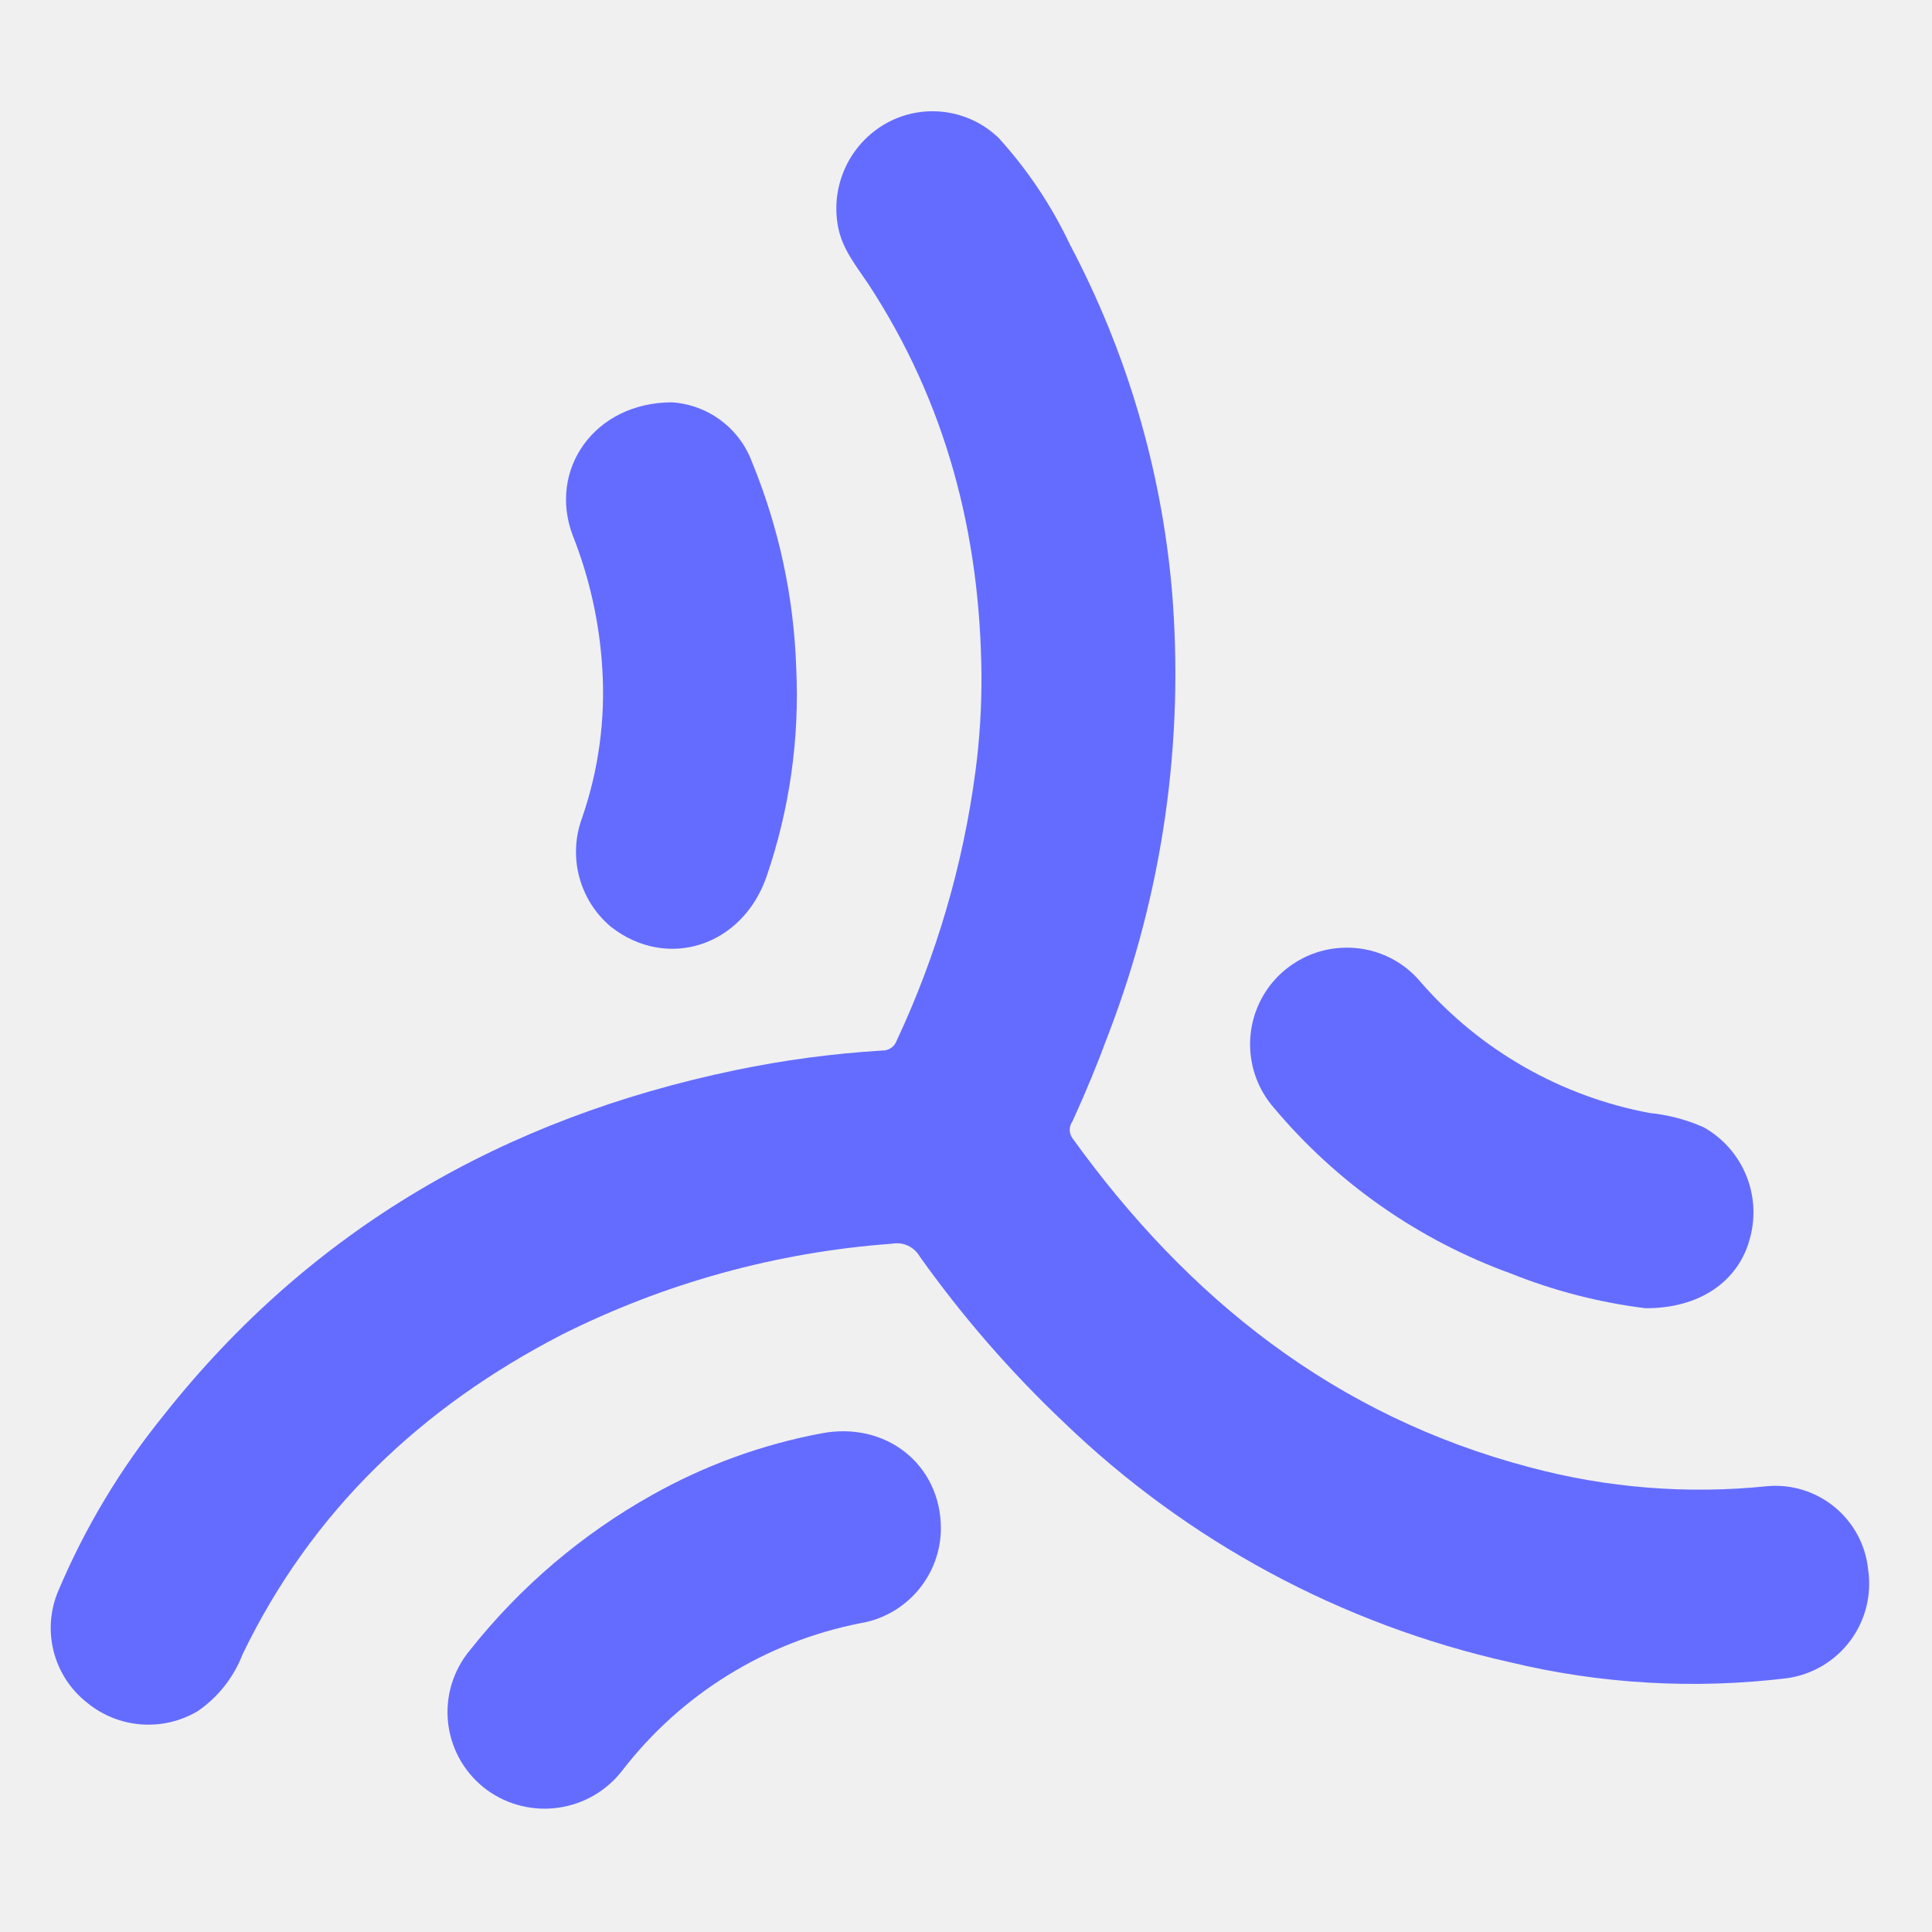
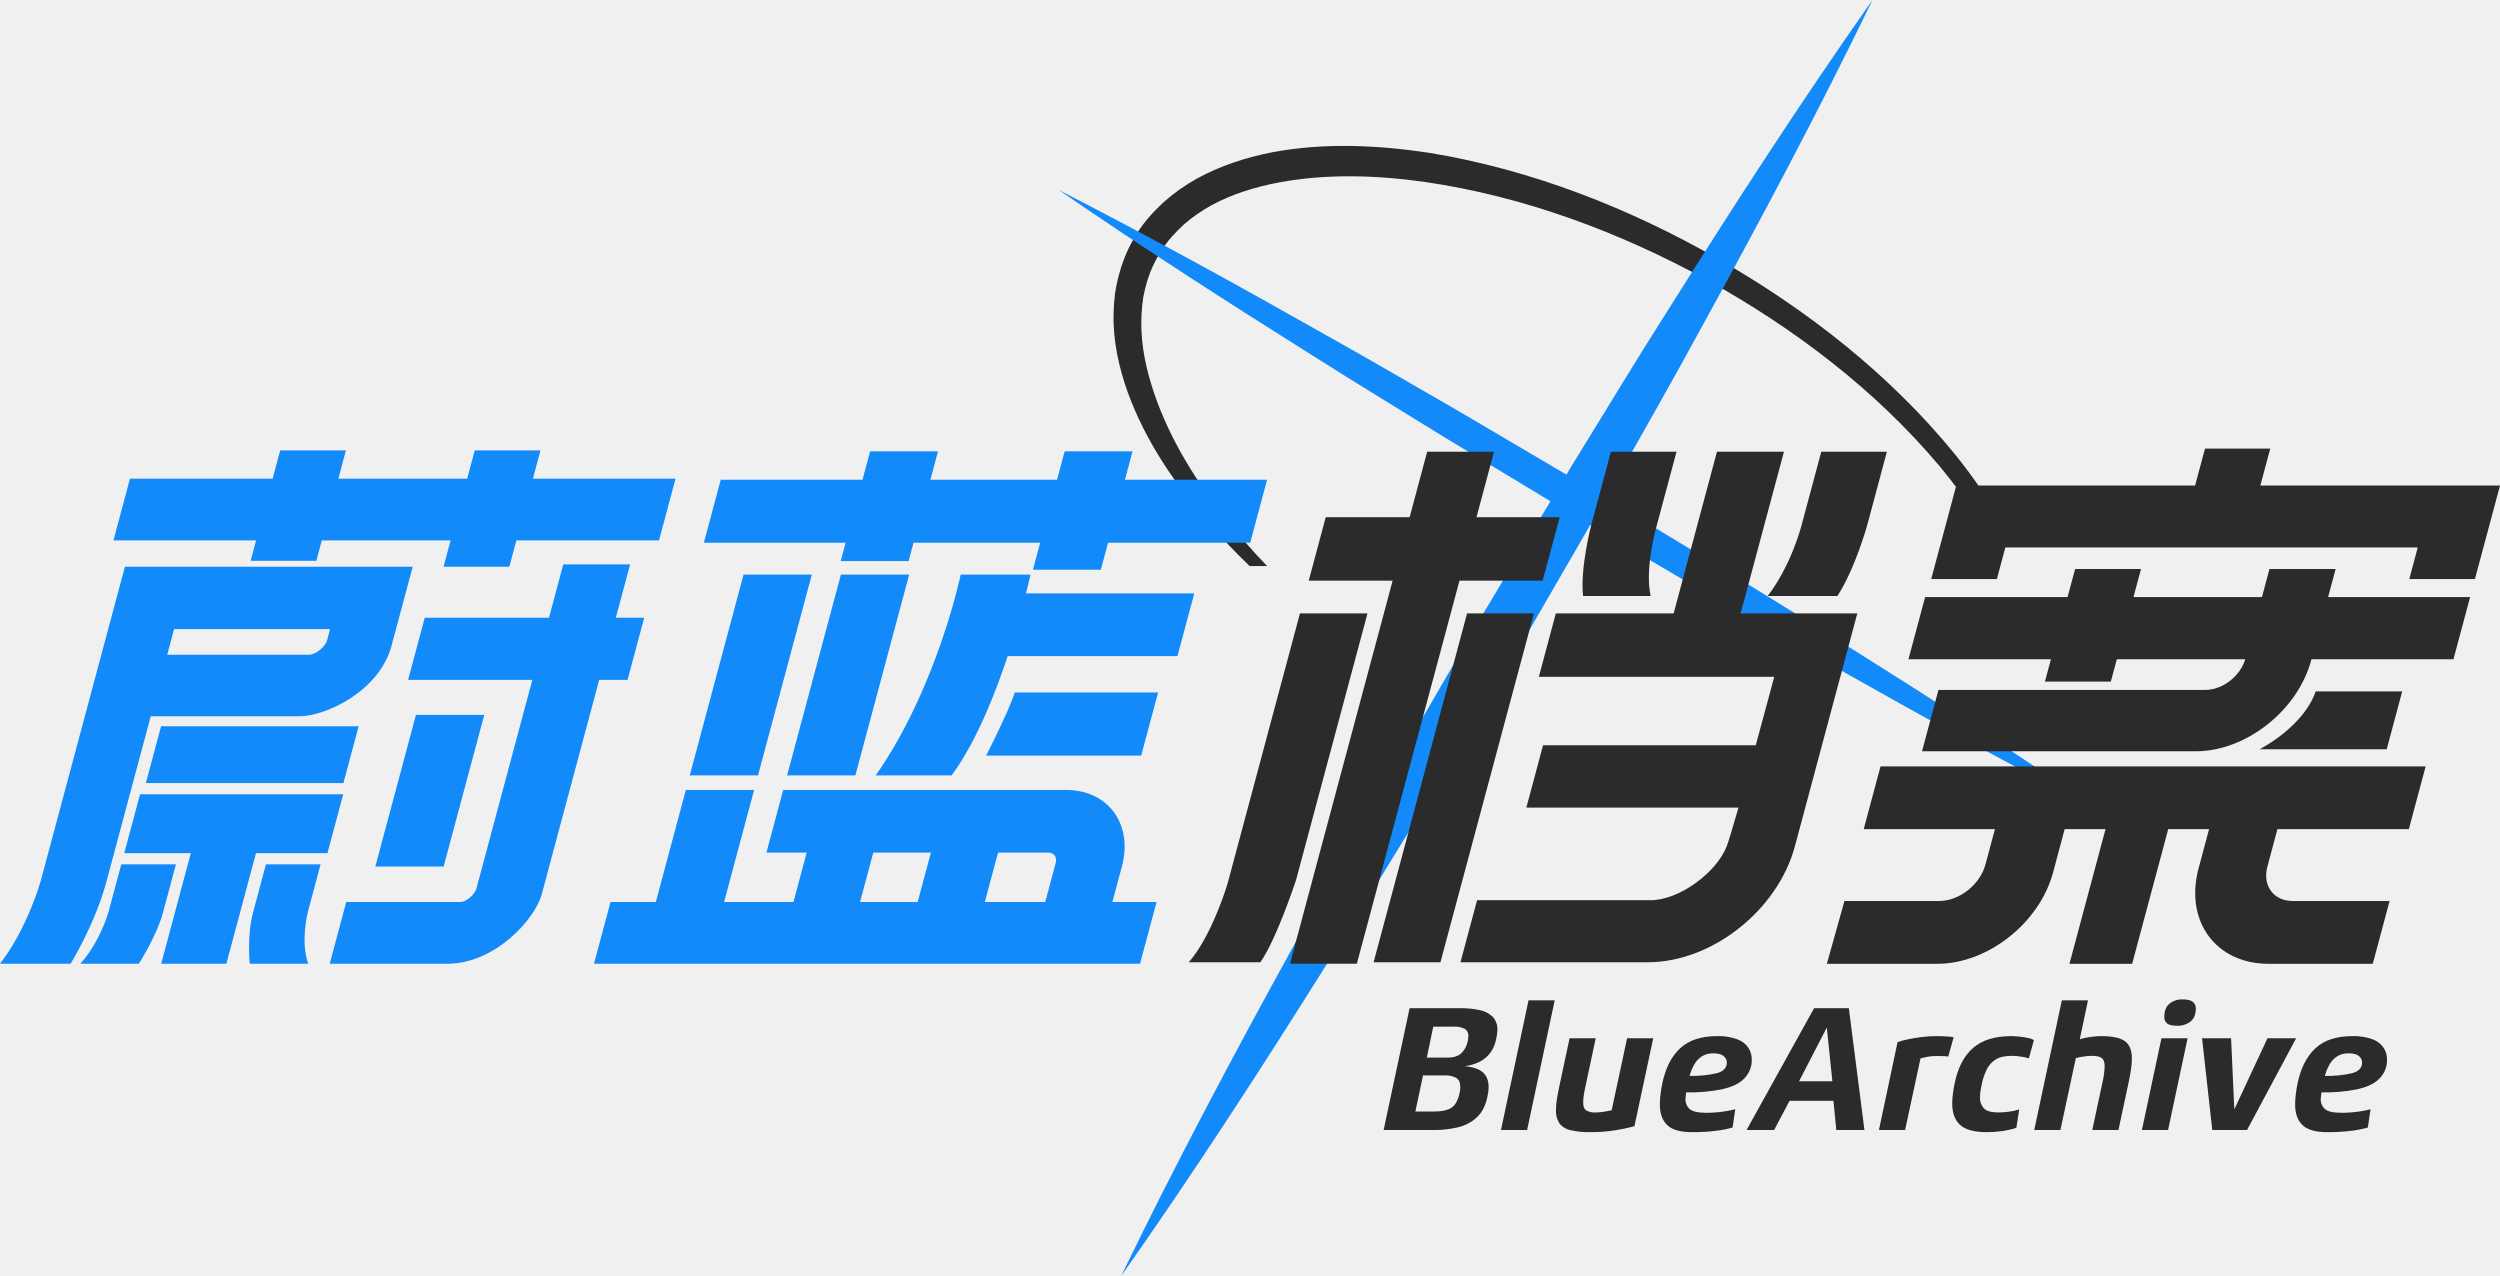
- <svg xmlns="http://www.w3.org/2000/svg" viewBox="0 0 160 160">
-   <path d="M81.28 55.9c-.1-11.67-2.93-22.55-9.37-32.38-1-1.5-2.14-2.86-2.5-4.71a8.1 8.1 0 014-8.61 7.89 7.89 0 019.3 1.23 35.999 35.999 0 015.9 8.83 75.18 75.18 0 018.44 28.58 83.211 83.211 0 01-5.23 36.74 102.983 102.983 0 01-3 7.28 1.2 1.2 0 000 1.41c9.58 13.3 21.76 23 37.85 27.24a54.37 54.37 0 0019.68 1.57 7.72 7.72 0 018.36 6.9 7.903 7.903 0 01-6.7 9 64.744 64.744 0 01-23-1.33 77.68 77.68 0 01-36.93-19.88 93.628 93.628 0 01-11.91-13.71 2.18 2.18 0 00-2.3-1.06 72.744 72.744 0 00-27.38 7.55c-11.6 6-20.67 14.58-26.4 26.45a10.134 10.134 0 01-3.7 4.7 8 8 0 01-9.19-.7 7.86 7.86 0 01-2.36-9.28 60.324 60.324 0 018.72-14.52c12.2-15.43 28.21-24.59 47.32-28.57A85.085 85.085 0 0173.07 87c.524.015 1-.307 1.18-.8a76.06 76.06 0 006.53-22.3c.351-2.652.518-5.325.5-8z" fill="#646cff" />
-   <path d="M136.26 108.34a44.742 44.742 0 01-11.13-2.87 46.108 46.108 0 01-19.66-13.76 8 8 0 015.72-13.22 7.93 7.93 0 016.54 2.93 33.27 33.27 0 0018.87 10.75c1.546.155 3.058.553 4.48 1.18a8.08 8.08 0 013.84 9.21c-.92 3.52-4.13 5.81-8.66 5.78zm-80.6-75.02a7.61 7.61 0 016.64 5 49.139 49.139 0 013.64 17 46.33 46.33 0 01-2.46 17.28c-2 5.77-8.24 7.79-12.89 4.15a8.1 8.1 0 01-2.39-9 31.679 31.679 0 001.68-12.36 35.77 35.77 0 00-2.43-11c-2.1-5.45 1.75-11.07 8.21-11.07zm22.26 93.25a8 8 0 01-6.68 7.86 32.88 32.88 0 00-19.7 12.19 8.13 8.13 0 01-11.21 1.62 8 8 0 01-1.41-11.58A51.043 51.043 0 0154 123.81a45.842 45.842 0 0114-5.1c5.35-1.04 9.91 2.56 9.92 7.86z" fill="#646cff" />
+ <svg xmlns="http://www.w3.org/2000/svg" viewBox="0 0 1297.872 662.391">
+   <defs>
+     <style>.a{fill:#fff;}.a,.b,.d{fill-rule:evenodd;}.b,.e{fill:#2b2b2b;}.c{mask:url(#a);}.d,.f{fill:#128afa;}</style>
+     <mask id="a" x="582.08" y="0" width="390.014" height="662.391" maskUnits="userSpaceOnUse">
+       <polygon class="a" points="582.085 0 972.094 0 972.094 662.391 582.085 662.391 582.085 0" />
+     </mask>
+   </defs>
+   <path class="b" d="M657.806,293.862a350.782,350.782,0,0,1-23.712-27.339c-15.754-20.452-29.099-42.971-36.403-66.989-3.709-11.935-5.735-24.288-5.066-36.277a82.698,82.698,0,0,1,.894-8.897,72.17,72.17,0,0,1,2.109-8.579,59.843,59.843,0,0,1,7.428-15.794c3.003-5.01,7.111-9.27,11.38-13.298a82.975,82.975,0,0,1,14.645-10.214c10.641-5.734,22.585-9.442,34.855-11.75,24.648-4.612,50.591-3.841,75.988-.231,50.981,7.434,100.471,25.803,145.98,50.695,45.385,25.105,87.498,57.019,120.82,96.562a275.602,275.602,0,0,1,17.998,24.107h11.347a277.528,277.528,0,0,0-21.511-30.452c-33.795-41.317-76.42-74.562-122.534-100.978-46.179-26.358-96.578-46.265-149.8-55.06-26.597-4.006-54.054-5.41-81.3-.416-13.544,2.66-27.036,6.892-39.52,13.74a98.573,98.573,0,0,0-17.504,12.436c-5.234,4.961-10.243,10.338-13.988,16.605a74.775,74.775,0,0,0-8.716,19.859,87.008,87.008,0,0,0-2.288,10.535,97.636,97.636,0,0,0-.796,10.636c-.344,14.212,2.758,27.947,7.31,40.801,9.377,25.752,24.862,48.117,42.221,68.186q10.08,11.555,21.128,22.116" />
+   <g class="c">
+     <path class="d" d="M972.094,0c-28.017,57.84-58.172,114.417-89.082,170.556-15.252,28.187-31.28,55.916-46.946,83.861l-48.154,83.154-49.32,82.461c-16.853,27.246-33.297,54.734-50.556,81.739C653.952,556.038,619.095,609.844,582.08,662.391c27.991-57.856,58.136-114.442,89.051-170.577,15.239-28.194,31.301-55.908,46.946-83.861l48.182-83.134,49.348-82.448c16.84-27.251,33.31-54.721,50.556-81.736C900.265,106.38,935.112,52.56,972.094,0" />
+   </g>
+   <path class="d" d="M1091.834,421.916c-46.908-24.047-92.988-49.472-138.78-75.382-22.973-12.827-45.651-26.152-68.465-39.245L816.592,267.27,749.039,226.493c-22.359-13.86-44.873-27.452-67.078-41.573C637.392,156.954,593.118,128.495,549.674,98.641c46.915,24.029,93.001,49.449,138.793,75.367,22.978,12.819,45.643,26.165,68.465,39.245l67.99,40.039L892.462,294.087c22.364,13.852,44.87,27.465,67.072,41.576,44.569,27.968,88.846,56.422,132.3,86.253" />
+   <path class="e" d="M1239.218,549.905q0,.652-.047,1.628a7.293,7.293,0,0,1-.232,1.627,13.769,13.769,0,0,1-4.464,7.533q-3.535,3.163-10.602,4.79a86.37,86.37,0,0,1-18.693,1.627q-.094.838-.232,1.813a12.396,12.396,0,0,0-.14,1.721,6.533,6.533,0,0,0,2.186,5.115q2.184,1.953,8.695,1.953,2.791,0,5.72-.279,2.93-.278,5.44-.744,2.511-.464,3.813-.837l-1.396,9.486a50.365,50.365,0,0,1-7.951,1.627,93.409,93.409,0,0,1-13.159.791q-9.022,0-12.834-3.674-3.814-3.672-3.813-10.741a44.773,44.773,0,0,1,.372-5.44q.371-3.022.93-5.627,2.511-11.81,9.254-18.088,6.741-6.278,19.111-6.278a27.837,27.837,0,0,1,10.648,1.675,11.883,11.883,0,0,1,5.673,4.417A10.926,10.926,0,0,1,1239.218,549.905Zm-12.927,1.675a4.321,4.321,0,0,0-1.628-3.302q-1.627-1.441-5.44-1.441a10.646,10.646,0,0,0-5.998,1.627,12.078,12.078,0,0,0-3.953,4.325,26.092,26.092,0,0,0-2.324,5.766,56.918,56.918,0,0,0,14.089-1.395Q1226.289,555.765,1226.291,551.58Z" />
+   <path class="e" d="M1177.143,539.024h14.88l-25.482,47.616h-18.042l-5.301-47.616h15.066l1.674,36.921Z" />
+   <path class="e" d="M1122.109,539.024h13.578l-10.137,47.616h-13.578ZM1139.965,523.587q0,4.463-2.697,6.695a10.727,10.727,0,0,1-7.068,2.232q-3.627,0-5.114-1.162a4.151,4.151,0,0,1-1.488-3.488q0-4.463,2.604-6.742a10.217,10.217,0,0,1,6.976-2.278q3.627,0,5.208,1.256A4.205,4.205,0,0,1,1139.965,523.587Z" />
+   <path class="e" d="M1106.765,549.533a39.449,39.449,0,0,1-.465,5.674q-.466,3.163-1.302,7.067l-5.208,24.366H1086.212l5.208-24.366a42.879,42.879,0,0,0,1.209-8.648q0-3.255-1.534-4.371-1.535-1.116-5.068-1.116a30.156,30.156,0,0,0-4.743.418,22.765,22.765,0,0,0-3.627.791l-7.998,37.293h-13.578l14.322-67.332h13.577l-4.277,20.274a14.038,14.038,0,0,1,2.65-.744q1.813-.371,4.092-.651a35.724,35.724,0,0,1,4.324-.279q8.834,0,12.416,2.651Q1106.763,543.21,1106.765,549.533Z" />
+   <path class="e" d="M1055.896,539.955l-2.604,9.485a23.669,23.669,0,0,0-3.952-.884,32.079,32.079,0,0,0-4.976-.418q-5.301,0-8.37,1.953a12.324,12.324,0,0,0-4.604,5.161,35.957,35.957,0,0,0-2.464,7.021q-.374,1.768-.698,3.767a22.451,22.451,0,0,0-.325,3.581,8.099,8.099,0,0,0,1.999,5.766q2,2.14,7.673,2.139a39.322,39.322,0,0,0,5.812-.465,25.627,25.627,0,0,0,4.883-1.116l-1.488,9.579a44.608,44.608,0,0,1-7.766,1.721,58.67,58.67,0,0,1-7.486.512q-9.858,0-13.95-3.767-4.093-3.766-4.092-11.113a39.839,39.839,0,0,1,.372-5.162q.371-2.836.93-5.44,2.511-12.182,9.579-18.274,7.066-6.089,19.623-6.092a41.921,41.921,0,0,1,4.696.279,39.607,39.607,0,0,1,4.464.744A7.934,7.934,0,0,1,1055.896,539.955Z" />
+   <path class="e" d="M1014.232,538.467l-2.79,10.044a13.875,13.875,0,0,0-2.604-.232q-1.862-.045-3.72-.047a23.734,23.734,0,0,0-4.836.465q-2.232.467-3.255.744l-7.998,37.2H975.45l9.672-45.663a52.829,52.829,0,0,1,5.115-1.349q3.16-.697,7.021-1.209a59.228,59.228,0,0,1,7.766-.512q3.347,0,5.905.187A25.443,25.443,0,0,1,1014.232,538.467Z" />
+   <path class="e" d="M959.828,523.4l8.091,63.24H953.318l-1.487-15.159H929.045l-7.998,15.159H906.725l35.062-63.24Zm-25.855,37.944h17.298l-2.883-27.9Z" />
+   <path class="e" d="M909.422,549.905q0,.652-.047,1.628a7.293,7.293,0,0,1-.232,1.627,13.769,13.769,0,0,1-4.464,7.533q-3.535,3.163-10.602,4.79a86.37,86.37,0,0,1-18.693,1.627q-.094.838-.232,1.813a12.396,12.396,0,0,0-.14,1.721,6.533,6.533,0,0,0,2.186,5.115q2.184,1.953,8.695,1.953,2.791,0,5.72-.279,2.93-.278,5.44-.744,2.511-.464,3.813-.837l-1.396,9.486a50.365,50.365,0,0,1-7.951,1.627,93.409,93.409,0,0,1-13.159.791q-9.022,0-12.834-3.674-3.814-3.672-3.813-10.741a44.773,44.773,0,0,1,.372-5.44q.371-3.022.93-5.627,2.511-11.81,9.254-18.088,6.741-6.278,19.111-6.278a27.837,27.837,0,0,1,10.648,1.675,11.883,11.883,0,0,1,5.673,4.417A10.926,10.926,0,0,1,909.422,549.905Zm-12.927,1.675a4.321,4.321,0,0,0-1.628-3.302q-1.627-1.441-5.44-1.441a10.646,10.646,0,0,0-5.998,1.627,12.078,12.078,0,0,0-3.953,4.325,26.092,26.092,0,0,0-2.324,5.766,56.918,56.918,0,0,0,14.089-1.395Q896.493,555.765,896.495,551.58Z" />
+   <path class="e" d="M844.695,539.024h13.578l-9.766,45.663a88.481,88.481,0,0,1-9.997,2.093,80.207,80.207,0,0,1-12.694.977,42.366,42.366,0,0,1-10.648-1.069,9.477,9.477,0,0,1-5.673-3.627,12.056,12.056,0,0,1-1.721-6.836,35.808,35.808,0,0,1,.512-5.673q.51-3.161,1.348-7.161l5.208-24.366H828.42l-5.208,24.366q-.652,2.884-.977,5.115a26.916,26.916,0,0,0-.325,3.812q0,3.069,1.534,4.139a8.906,8.906,0,0,0,4.976,1.069,25.938,25.938,0,0,0,4.278-.372q2.232-.371,3.999-.744Z" />
+   <path class="e" d="M793.546,519.309h13.577l-14.321,67.332H779.224Z" />
+   <path class="e" d="M777.363,534.747a14.359,14.359,0,0,1-.186,2.139q-.188,1.21-.372,2.231-2.42,12.464-16.461,14.415,6.23.467,9.347,3.069,3.114,2.604,3.115,7.812a18.291,18.291,0,0,1-.186,2.464q-.188,1.349-.466,2.65-1.488,6.976-5.626,10.695a22.025,22.025,0,0,1-9.858,5.068,51.892,51.892,0,0,1-11.95,1.349H718.309l13.485-63.24h26.318a45.751,45.751,0,0,1,9.998.977,13.587,13.587,0,0,1,6.789,3.441A9.374,9.374,0,0,1,777.363,534.747Zm-19.251,29.573q0-3.533-2.231-4.789a11.908,11.908,0,0,0-5.859-1.256H738.769l-3.999,18.786h9.672q5.766,0,8.835-1.813,3.069-1.813,4.371-7.394A16.304,16.304,0,0,0,758.112,564.32Zm4.186-26.412a4.058,4.058,0,0,0-1.906-3.812,12.318,12.318,0,0,0-5.999-1.116H744.069l-3.348,16.089h10.695q4.928,0,7.347-2.418a11.566,11.566,0,0,0,3.162-5.858,12.815,12.815,0,0,0,.279-1.488A11.557,11.557,0,0,0,762.298,537.908Z" />
+   <path class="e" d="M976.266,397.885l-8.722,32.551h68.119l-4.925,18.379c-2.801,10.453-13.545,18.926-23.998,18.926H957.548l-9.141,32.619h57.357c26.162,0,53.054-21.209,60.064-47.371l6.043-22.554h21.213l-18.736,69.925h32.551l18.736-69.925h21.213l-5.449,20.336c-7.338,27.387,8.914,49.589,36.302,49.589h54.114l8.74-32.619h-50.401c-9.844,0-15.686-7.98-13.048-17.825l5.22-19.481h68.226l8.722-32.551Z" />
+   <path class="e" d="M1202.189,358.933c-4.255,12.577-17.307,23.737-29.197,30.059h66.057l8.054-30.059Z" />
+   <path class="e" d="M1178.195,295.401l-12.402,46.284c-2.44,9.106-11.8,16.488-20.906,16.488h-138.537l-8.536,31.857h142.089c26.112,0,52.953-21.168,59.949-47.281l12.687-47.349Z" />
+   <polygon class="e" points="999.422 309.971 990.766 342.274 1064.728 342.274 1061.625 353.852 1095.84 353.852 1098.943 342.274 1273.697 342.274 1282.353 309.971 1107.598 309.971 1111.502 295.401 1077.287 295.401 1073.383 309.971 999.422 309.971" />
+   <polygon class="e" points="1144.722 232.879 1139.584 252.052 1015.596 252.052 1002.581 300.625 1036.667 300.625 1041.062 284.221 1255.166 284.221 1250.771 300.625 1284.857 300.625 1297.872 252.052 1173.457 252.052 1178.595 232.879 1144.722 232.879" />
+   <polygon class="e" points="801.074 386.908 792.4 419.28 910.715 419.28 919.389 386.908 801.074 386.908" />
+   <path class="e" d="M979.573,234.512l-10.241,38.218s-6.152,22.328-15.44,36.667H917.713C930.397,292.821,935.475,271.954,935.475,271.954l10.032-37.442Z" />
+   <path class="e" d="M836.293,234.512,826.052,272.73s-5.813,22.328-4.209,36.667h35.084c-3.307-14.952,3.398-37.444,3.398-37.444l10.032-37.442Z" />
+   <path class="e" d="M891.36,234.512l-22.487,83.923H807.713L798.892,351.355H921.088s-20.474,76.954-24.669,87.986C891.389,452.568,872.094,467.354,856.784,467.354H766.826l-8.629,32.204H855.436c33.273,0,67.474-26.973,76.389-60.246l32.389-120.877H903.647l22.487-83.923Z" />
+   <polygon class="e" points="761.632 318.434 713.1 499.558 747.802 499.558 796.334 318.434 761.632 318.434" />
+   <path class="e" d="M674.877,318.434l-37.573,140.225S629.365,485.64,617.137,499.558h37.152c8.351-11.676,18.545-42.669,18.545-42.669L709.933,318.434Z" />
+   <polygon class="e" points="740.918 234.512 669.691 500.336 704.393 500.336 775.62 234.512 740.918 234.512" />
+   <polygon class="e" points="688.255 268.506 679.431 301.437 800.888 301.437 809.712 268.506 688.255 268.506" />
+   <polygon class="f" points="485.772 433.331 472.697 482.128 507.552 482.128 520.627 433.331 485.772 433.331" />
+   <polygon class="f" points="421.29 433.331 408.215 482.128 442.78 482.128 455.855 433.331 421.29 433.331" />
+   <path class="f" d="M406.603,410.095,397.887,442.626h146.338c2.917,0,4.647,2.364,3.866,5.281L537.598,487.066h34.855l9.987-37.271c5.875-21.926-7.137-39.701-29.063-39.701Z" />
+   <polygon class="f" points="356.064 410.095 340.472 468.285 316.945 468.285 308.357 500.336 591.843 500.336 600.431 468.285 375.908 468.285 391.5 410.095 356.064 410.095" />
+   <path class="f" d="M601.23,359.506l-8.78,32.769H511.938s11.806-23.003,14.857-32.769Z" />
+   <polygon class="f" points="514.534 308.074 505.812 340.626 611.277 340.626 619.999 308.074 514.534 308.074" />
+   <path class="f" d="M498.74,298.306s-12.112,58.481-44.102,104.237h39.383c25.957-35.096,40.965-104.237,40.965-104.237Z" />
+   <polygon class="f" points="436.557 298.306 408.627 402.543 444.063 402.543 471.993 298.306 436.557 298.306" />
+   <polygon class="f" points="386.018 298.306 358.087 402.543 393.523 402.543 421.453 298.306 386.018 298.306" />
+   <polygon class="f" points="552.719 234.295 536.24 295.794 571.489 295.794 587.968 234.295 552.719 234.295" />
+   <polygon class="f" points="451.72 234.295 436.448 291.294 471.697 291.294 486.97 234.295 451.72 234.295" />
+   <polygon class="f" points="374.17 249.061 365.411 281.751 649.05 281.751 657.81 249.061 374.17 249.061" />
+   <polygon class="f" points="215.937 371.161 194.853 449.847 230.316 449.847 251.4 371.161 215.937 371.161" />
+   <path class="f" d="M292.427,293.004l-7.421,27.694H220.503L211.861,352.95h64.504l-28.997,108.217c-.846,3.159-5.187,7.118-8.496,7.118H179.75l-8.588,32.051h61.137c24.455,0,45.42-22.913,48.966-36.148L311.071,352.95h14.724l8.642-32.252H319.713l7.421-27.694Z" />
+   <path class="f" d="M166.44,448.707l-6.616,24.691s-3.985,15.391.202,26.938H129.69s-1.627-14.282,1.718-26.764l6.662-24.865Z" />
+   <path class="f" d="M62.962,448.707l-6.616,24.691s-4.263,15.391-14.638,26.938H72.044s9.28-14.282,12.625-26.764L91.332,448.707Z" />
+   <polygon class="f" points="72.708 412.335 64.521 442.888 99.074 442.888 83.681 500.336 117.507 500.336 132.9 442.888 169.999 442.888 178.185 412.335 72.708 412.335" />
+   <polygon class="f" points="83.616 377.055 75.722 406.516 178.29 406.516 186.184 377.055 83.616 377.055" />
+   <path class="f" d="M214.258,294.214,203.239,335.339c-6.214,23.192-33.731,36.497-47.797,36.497H78.266L55.346,457.376c-6.112,22.811-18.734,42.96-18.734,42.96H0c14.381-18.629,21.13-42.96,21.13-42.96l43.719-163.162ZM90.388,326.595l-3.565,13.306h73.452c3.706,0,8.65-4.198,9.537-7.509l1.553-5.797Z" />
+   <polygon class="f" points="246.465 233.814 230.28 294.214 264.405 294.214 280.589 233.814 246.465 233.814" />
+   <polygon class="f" points="145.465 233.814 130.103 291.143 164.228 291.143 179.589 233.814 145.465 233.814" />
+   <polygon class="f" points="67.483 248.487 58.888 280.564 342.122 280.564 350.717 248.487 67.483 248.487" />
</svg>
